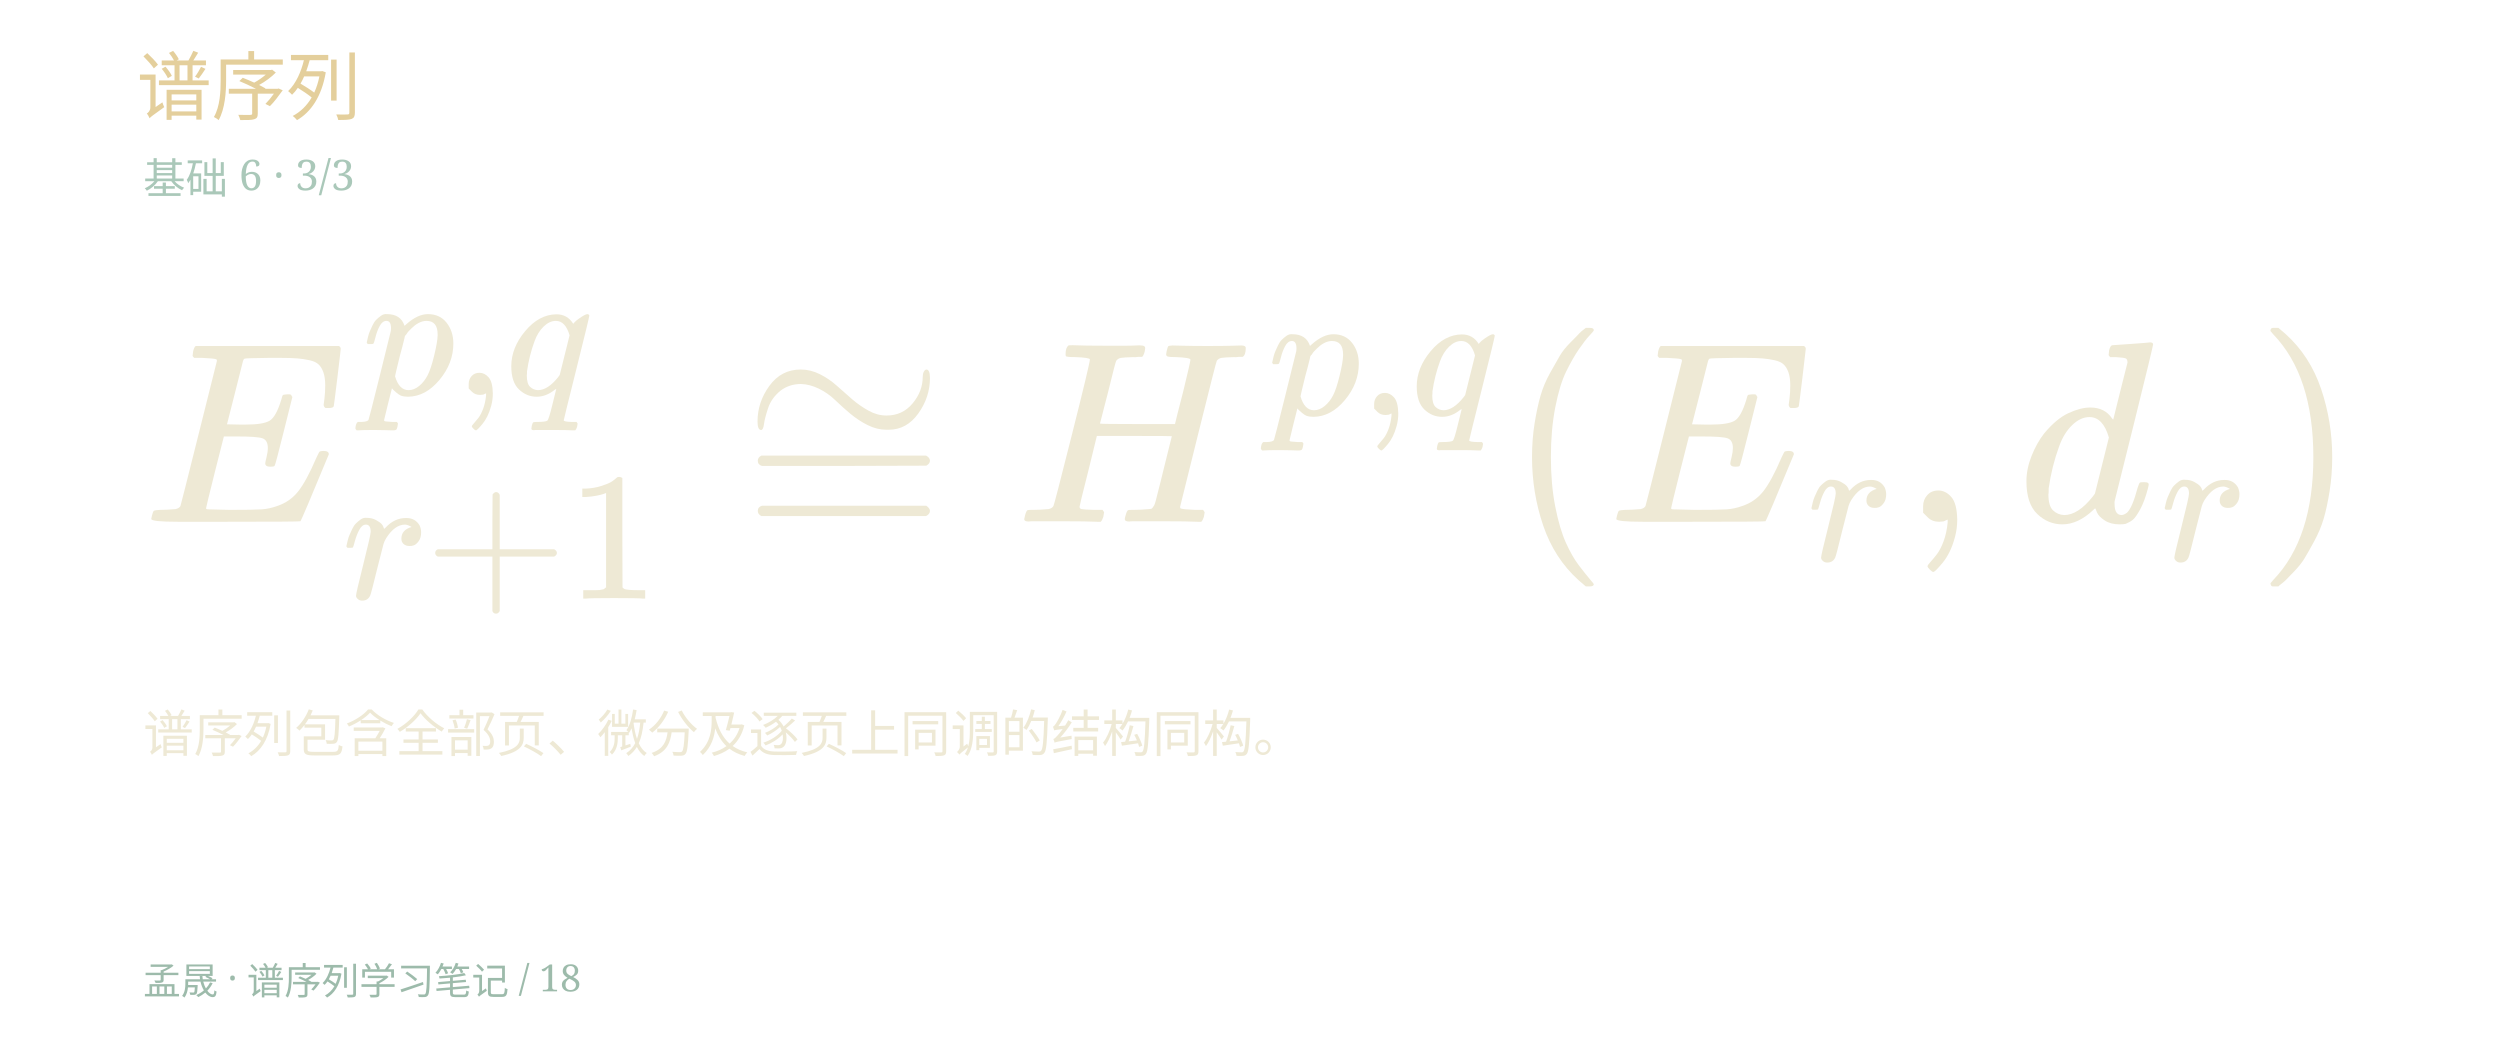
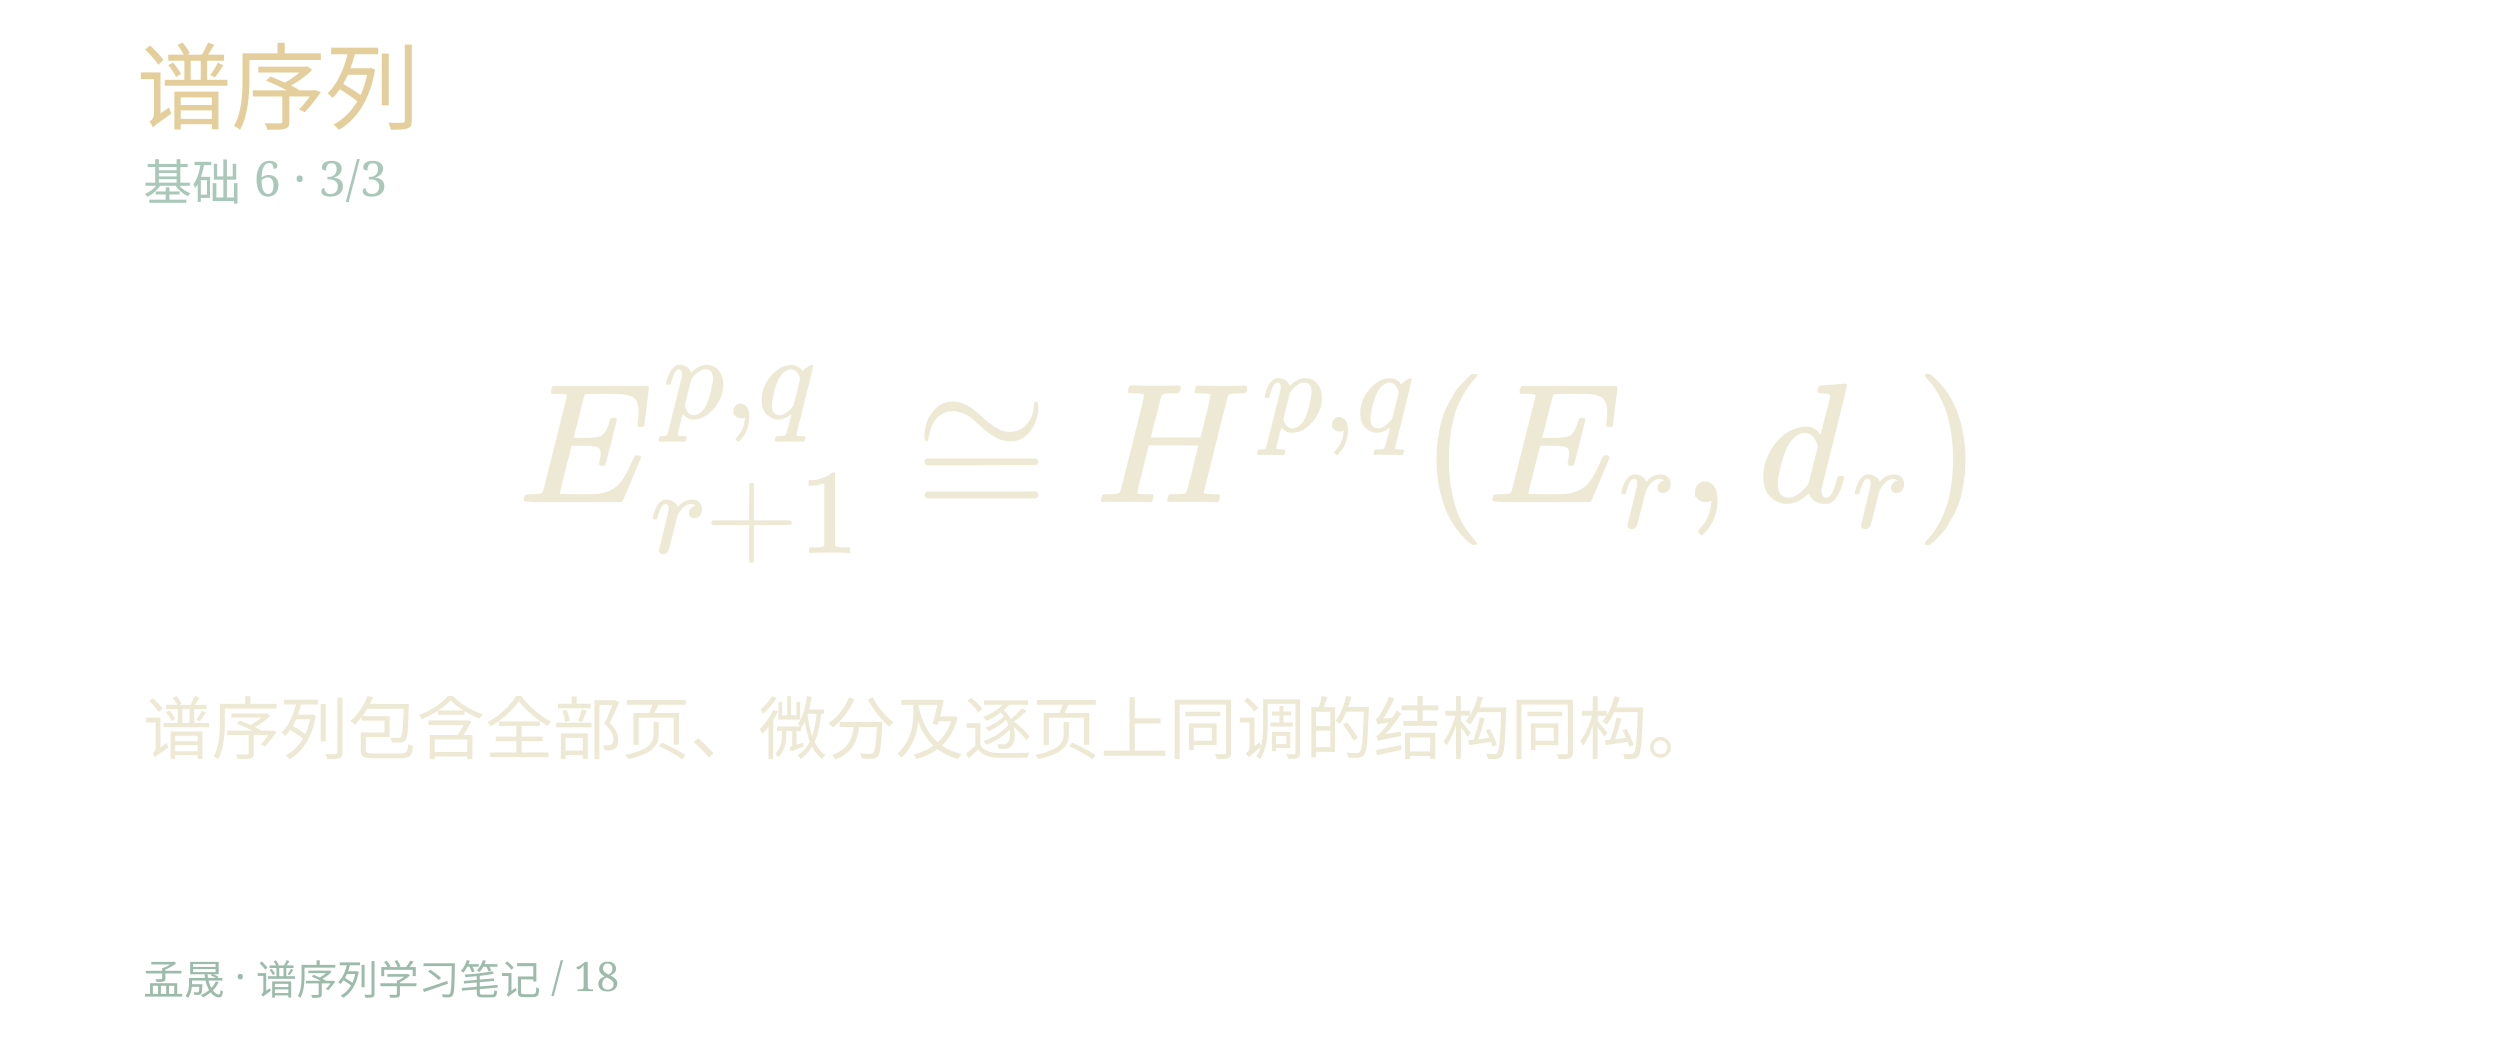
<svg xmlns="http://www.w3.org/2000/svg" width="1536" height="640" viewBox="0 0 1536 640">
  <g fill="#eee9d5" font-family="Kaiti SC, STKaiti, KaiTi, PingFang SC, serif">
-     <text x="84" y="70" font-size="46" fill="#e4cf9c">谱序列</text>
-     <text x="88" y="119" font-size="26" fill="#aac8b9">基础 6 · 3/3</text>
-     <svg x="88" y="192.994" width="1360" height="184.012" viewBox="0 -803.3 8563 1158.6" overflow="visible">
+     <text x="84" y="75" font-size="58" fill="#e4cf9c">谱序列</text>
+     <text x="88" y="123" font-size="30" fill="#aac8b9">基础 6 · 3/3</text>
+     <svg x="318.442" y="224.173" width="899.115" height="121.653" viewBox="0 -803.3 8563 1158.6" overflow="visible">
      <g stroke="#eee9d5" fill="#eee9d5" stroke-width="0" transform="scale(1,-1)">
        <g data-mml-node="math">
          <g data-mml-node="msubsup">
            <g data-mml-node="mi">
              <path data-c="1D438" d="M492 213Q472 213 472 226Q472 230 477 250T482 285Q482 316 461 323T364 330H312Q311 328 277 192T243 52Q243 48 254 48T334 46Q428 46 458 48T518 61Q567 77 599 117T670 248Q680 270 683 272Q690 274 698 274Q718 274 718 261Q613 7 608 2Q605 0 322 0H133Q31 0 31 11Q31 13 34 25Q38 41 42 43T65 46Q92 46 125 49Q139 52 144 61Q146 66 215 342T285 622Q285 629 281 629Q273 632 228 634H197Q191 640 191 642T193 659Q197 676 203 680H757Q764 676 764 669Q764 664 751 557T737 447Q735 440 717 440H705Q698 445 698 453L701 476Q704 500 704 528Q704 558 697 578T678 609T643 625T596 632T532 634H485Q397 633 392 631Q388 629 386 622Q385 619 355 499T324 377Q347 376 372 376H398Q464 376 489 391T534 472Q538 488 540 490T557 493Q562 493 565 493T570 492T572 491T574 487T577 483L544 351Q511 218 508 216Q505 213 492 213Z" />
            </g>
            <g data-mml-node="TeXAtom" transform="translate(848.3,490.8) scale(0.707)" data-mjx-texclass="ORD">
              <g data-mml-node="mi">
                <path data-c="1D45D" d="M23 287Q24 290 25 295T30 317T40 348T55 381T75 411T101 433T134 442Q209 442 230 378L240 387Q302 442 358 442Q423 442 460 395T497 281Q497 173 421 82T249 -10Q227 -10 210 -4Q199 1 187 11T168 28L161 36Q160 35 139 -51T118 -138Q118 -144 126 -145T163 -148H188Q194 -155 194 -157T191 -175Q188 -187 185 -190T172 -194Q170 -194 161 -194T127 -193T65 -192Q-5 -192 -24 -194H-32Q-39 -187 -39 -183Q-37 -156 -26 -148H-6Q28 -147 33 -136Q36 -130 94 103T155 350Q156 355 156 364Q156 405 131 405Q109 405 94 377T71 316T59 280Q57 278 43 278H29Q23 284 23 287ZM178 102Q200 26 252 26Q282 26 310 49T356 107Q374 141 392 215T411 325V331Q411 405 350 405Q339 405 328 402T306 393T286 380T269 365T254 350T243 336T235 326L232 322Q232 321 229 308T218 264T204 212Q178 106 178 102Z" />
              </g>
              <g data-mml-node="mo" transform="translate(503,0)">
                <path data-c="2C" d="M78 35T78 60T94 103T137 121Q165 121 187 96T210 8Q210 -27 201 -60T180 -117T154 -158T130 -185T117 -194Q113 -194 104 -185T95 -172Q95 -168 106 -156T131 -126T157 -76T173 -3V9L172 8Q170 7 167 6T161 3T152 1T140 0Q113 0 96 17Z" />
              </g>
              <g data-mml-node="mi" transform="translate(781,0)">
                <path data-c="1D45E" d="M33 157Q33 258 109 349T280 441Q340 441 372 389Q373 390 377 395T388 406T404 418Q438 442 450 442Q454 442 457 439T460 434Q460 425 391 149Q320 -135 320 -139Q320 -147 365 -148H390Q396 -156 396 -157T393 -175Q389 -188 383 -194H370Q339 -192 262 -192Q234 -192 211 -192T174 -192T157 -193Q143 -193 143 -185Q143 -182 145 -170Q149 -154 152 -151T172 -148Q220 -148 230 -141Q238 -136 258 -53T279 32Q279 33 272 29Q224 -10 172 -10Q117 -10 75 30T33 157ZM352 326Q329 405 277 405Q242 405 210 374T160 293Q131 214 119 129Q119 126 119 118T118 106Q118 61 136 44T179 26Q233 26 290 98L298 109L352 326Z" />
              </g>
            </g>
            <g data-mml-node="TeXAtom" transform="translate(771,-297.3) scale(0.707)" data-mjx-texclass="ORD">
              <g data-mml-node="mi">
                <path data-c="1D45F" d="M21 287Q22 290 23 295T28 317T38 348T53 381T73 411T99 433T132 442Q161 442 183 430T214 408T225 388Q227 382 228 382T236 389Q284 441 347 441H350Q398 441 422 400Q430 381 430 363Q430 333 417 315T391 292T366 288Q346 288 334 299T322 328Q322 376 378 392Q356 405 342 405Q286 405 239 331Q229 315 224 298T190 165Q156 25 151 16Q138 -11 108 -11Q95 -11 87 -5T76 7T74 17Q74 30 114 189T154 366Q154 405 128 405Q107 405 92 377T68 316T57 280Q55 278 41 278H27Q21 284 21 287Z" />
              </g>
              <g data-mml-node="mo" transform="translate(451,0)">
                <path data-c="2B" d="M56 237T56 250T70 270H369V420L370 570Q380 583 389 583Q402 583 409 568V270H707Q722 262 722 250T707 230H409V-68Q401 -82 391 -82H389H387Q375 -82 369 -68V230H70Q56 237 56 250Z" />
              </g>
              <g data-mml-node="mn" transform="translate(1229,0)">
                <path data-c="31" d="M213 578L200 573Q186 568 160 563T102 556H83V602H102Q149 604 189 617T245 641T273 663Q275 666 285 666Q294 666 302 660V361L303 61Q310 54 315 52T339 48T401 46H427V0H416Q395 3 257 3Q121 3 100 0H88V46H114Q136 46 152 46T177 47T193 50T201 52T207 57T213 61V578Z" />
              </g>
            </g>
          </g>
          <g data-mml-node="mo" transform="translate(2321.4,0)">
            <path data-c="2245" d="M55 388Q55 463 101 526T222 589Q260 589 296 571T362 526T421 474T484 430T554 411Q616 411 655 458T694 560Q694 572 698 580T708 589Q722 589 722 556Q722 482 677 419T562 356H554Q517 356 481 374T414 418T355 471T292 515T223 533Q179 533 145 508Q109 479 96 440T80 378T69 355Q55 355 55 388ZM56 236Q56 249 70 256H707Q722 248 722 236Q722 225 708 217L390 216H72Q56 221 56 236ZM56 42Q56 57 72 62H708Q722 52 722 42Q722 30 707 22H70Q56 29 56 42Z" />
          </g>
          <g data-mml-node="msup" transform="translate(3377.1,0)">
            <g data-mml-node="mi">
              <path data-c="1D43B" d="M228 637Q194 637 192 641Q191 643 191 649Q191 673 202 682Q204 683 219 683Q260 681 355 681Q389 681 418 681T463 682T483 682Q499 682 499 672Q499 670 497 658Q492 641 487 638H485Q483 638 480 638T473 638T464 637T455 637Q416 636 405 634T387 623Q384 619 355 500Q348 474 340 442T328 395L324 380Q324 378 469 378H614L615 381Q615 384 646 504Q674 619 674 627T617 637Q594 637 587 639T580 648Q580 650 582 660Q586 677 588 679T604 682Q609 682 646 681T740 680Q802 680 835 681T871 682Q888 682 888 672Q888 645 876 638H874Q872 638 869 638T862 638T853 637T844 637Q805 636 794 634T776 623Q773 618 704 340T634 58Q634 51 638 51Q646 48 692 46H723Q729 38 729 37T726 19Q722 6 716 0H701Q664 2 567 2Q533 2 504 2T458 2T437 1Q420 1 420 10Q420 15 423 24Q428 43 433 45Q437 46 448 46H454Q481 46 514 49Q520 50 522 50T528 55T534 64T540 82T547 110T558 153Q565 181 569 198Q602 330 602 331T457 332H312L279 197Q245 63 245 58Q245 51 253 49T303 46H334Q340 38 340 37T337 19Q333 6 327 0H312Q275 2 178 2Q144 2 115 2T69 2T48 1Q31 1 31 10Q31 12 34 24Q39 43 44 45Q48 46 59 46H65Q92 46 125 49Q139 52 144 61Q147 65 216 339T285 628Q285 635 228 637Z" />
            </g>
            <g data-mml-node="TeXAtom" transform="translate(973.9,413) scale(0.707)" data-mjx-texclass="ORD">
              <g data-mml-node="mi">
                <path data-c="1D45D" d="M23 287Q24 290 25 295T30 317T40 348T55 381T75 411T101 433T134 442Q209 442 230 378L240 387Q302 442 358 442Q423 442 460 395T497 281Q497 173 421 82T249 -10Q227 -10 210 -4Q199 1 187 11T168 28L161 36Q160 35 139 -51T118 -138Q118 -144 126 -145T163 -148H188Q194 -155 194 -157T191 -175Q188 -187 185 -190T172 -194Q170 -194 161 -194T127 -193T65 -192Q-5 -192 -24 -194H-32Q-39 -187 -39 -183Q-37 -156 -26 -148H-6Q28 -147 33 -136Q36 -130 94 103T155 350Q156 355 156 364Q156 405 131 405Q109 405 94 377T71 316T59 280Q57 278 43 278H29Q23 284 23 287ZM178 102Q200 26 252 26Q282 26 310 49T356 107Q374 141 392 215T411 325V331Q411 405 350 405Q339 405 328 402T306 393T286 380T269 365T254 350T243 336T235 326L232 322Q232 321 229 308T218 264T204 212Q178 106 178 102Z" />
              </g>
              <g data-mml-node="mo" transform="translate(503,0)">
                <path data-c="2C" d="M78 35T78 60T94 103T137 121Q165 121 187 96T210 8Q210 -27 201 -60T180 -117T154 -158T130 -185T117 -194Q113 -194 104 -185T95 -172Q95 -168 106 -156T131 -126T157 -76T173 -3V9L172 8Q170 7 167 6T161 3T152 1T140 0Q113 0 96 17Z" />
              </g>
              <g data-mml-node="mi" transform="translate(781,0)">
                <path data-c="1D45E" d="M33 157Q33 258 109 349T280 441Q340 441 372 389Q373 390 377 395T388 406T404 418Q438 442 450 442Q454 442 457 439T460 434Q460 425 391 149Q320 -135 320 -139Q320 -147 365 -148H390Q396 -156 396 -157T393 -175Q389 -188 383 -194H370Q339 -192 262 -192Q234 -192 211 -192T174 -192T157 -193Q143 -193 143 -185Q143 -182 145 -170Q149 -154 152 -151T172 -148Q220 -148 230 -141Q238 -136 258 -53T279 32Q279 33 272 29Q224 -10 172 -10Q117 -10 75 30T33 157ZM352 326Q329 405 277 405Q242 405 210 374T160 293Q131 214 119 129Q119 126 119 118T118 106Q118 61 136 44T179 26Q233 26 290 98L298 109L352 326Z" />
              </g>
            </g>
          </g>
          <g data-mml-node="mo" transform="translate(5278.5,0)">
            <path data-c="28" d="M94 250Q94 319 104 381T127 488T164 576T202 643T244 695T277 729T302 750H315H319Q333 750 333 741Q333 738 316 720T275 667T226 581T184 443T167 250T184 58T225 -81T274 -167T316 -220T333 -241Q333 -250 318 -250H315H302L274 -226Q180 -141 137 -14T94 250Z" />
          </g>
          <g data-mml-node="msub" transform="translate(5667.5,0)">
            <g data-mml-node="mi">
              <path data-c="1D438" d="M492 213Q472 213 472 226Q472 230 477 250T482 285Q482 316 461 323T364 330H312Q311 328 277 192T243 52Q243 48 254 48T334 46Q428 46 458 48T518 61Q567 77 599 117T670 248Q680 270 683 272Q690 274 698 274Q718 274 718 261Q613 7 608 2Q605 0 322 0H133Q31 0 31 11Q31 13 34 25Q38 41 42 43T65 46Q92 46 125 49Q139 52 144 61Q146 66 215 342T285 622Q285 629 281 629Q273 632 228 634H197Q191 640 191 642T193 659Q197 676 203 680H757Q764 676 764 669Q764 664 751 557T737 447Q735 440 717 440H705Q698 445 698 453L701 476Q704 500 704 528Q704 558 697 578T678 609T643 625T596 632T532 634H485Q397 633 392 631Q388 629 386 622Q385 619 355 499T324 377Q347 376 372 376H398Q464 376 489 391T534 472Q538 488 540 490T557 493Q562 493 565 493T570 492T572 491T574 487T577 483L544 351Q511 218 508 216Q505 213 492 213Z" />
            </g>
            <g data-mml-node="mi" transform="translate(771,-150) scale(0.707)">
              <path data-c="1D45F" d="M21 287Q22 290 23 295T28 317T38 348T53 381T73 411T99 433T132 442Q161 442 183 430T214 408T225 388Q227 382 228 382T236 389Q284 441 347 441H350Q398 441 422 400Q430 381 430 363Q430 333 417 315T391 292T366 288Q346 288 334 299T322 328Q322 376 378 392Q356 405 342 405Q286 405 239 331Q229 315 224 298T190 165Q156 25 151 16Q138 -11 108 -11Q95 -11 87 -5T76 7T74 17Q74 30 114 189T154 366Q154 405 128 405Q107 405 92 377T68 316T57 280Q55 278 41 278H27Q21 284 21 287Z" />
            </g>
          </g>
          <g data-mml-node="mo" transform="translate(6807.4,0)">
            <path data-c="2C" d="M78 35T78 60T94 103T137 121Q165 121 187 96T210 8Q210 -27 201 -60T180 -117T154 -158T130 -185T117 -194Q113 -194 104 -185T95 -172Q95 -168 106 -156T131 -126T157 -76T173 -3V9L172 8Q170 7 167 6T161 3T152 1T140 0Q113 0 96 17Z" />
          </g>
          <g data-mml-node="msub" transform="translate(7252.1,0)">
            <g data-mml-node="mi">
              <path data-c="1D451" d="M366 683Q367 683 438 688T511 694Q523 694 523 686Q523 679 450 384T375 83T374 68Q374 26 402 26Q411 27 422 35Q443 55 463 131Q469 151 473 152Q475 153 483 153H487H491Q506 153 506 145Q506 140 503 129Q490 79 473 48T445 8T417 -8Q409 -10 393 -10Q359 -10 336 5T306 36L300 51Q299 52 296 50Q294 48 292 46Q233 -10 172 -10Q117 -10 75 30T33 157Q33 205 53 255T101 341Q148 398 195 420T280 442Q336 442 364 400Q369 394 369 396Q370 400 396 505T424 616Q424 629 417 632T378 637H357Q351 643 351 645T353 664Q358 683 366 683ZM352 326Q329 405 277 405Q242 405 210 374T160 293Q131 214 119 129Q119 126 119 118T118 106Q118 61 136 44T179 26Q233 26 290 98L298 109L352 326Z" />
            </g>
            <g data-mml-node="mi" transform="translate(553,-150) scale(0.707)">
              <path data-c="1D45F" d="M21 287Q22 290 23 295T28 317T38 348T53 381T73 411T99 433T132 442Q161 442 183 430T214 408T225 388Q227 382 228 382T236 389Q284 441 347 441H350Q398 441 422 400Q430 381 430 363Q430 333 417 315T391 292T366 288Q346 288 334 299T322 328Q322 376 378 392Q356 405 342 405Q286 405 239 331Q229 315 224 298T190 165Q156 25 151 16Q138 -11 108 -11Q95 -11 87 -5T76 7T74 17Q74 30 114 189T154 366Q154 405 128 405Q107 405 92 377T68 316T57 280Q55 278 41 278H27Q21 284 21 287Z" />
            </g>
          </g>
          <g data-mml-node="mo" transform="translate(8174,0)">
            <path data-c="29" d="M60 749L64 750Q69 750 74 750H86L114 726Q208 641 251 514T294 250Q294 182 284 119T261 12T224 -76T186 -143T145 -194T113 -227T90 -246Q87 -249 86 -250H74Q66 -250 63 -250T58 -247T55 -238Q56 -237 66 -225Q221 -64 221 250T66 725Q56 737 55 738Q55 746 60 749Z" />
          </g>
        </g>
      </g>
    </svg>
-     <text x="88" y="462" font-size="31">谱序列包含全部页、微分及逐页上同调的结构同构。</text>
-     <text x="88" y="611" font-size="23" fill="#9dbbab">孟晟 · 谱序列学习笔记 / 18</text>
+     <text x="88" y="463" font-size="42">谱序列包含全部页、微分及逐页上同调的结构同构。</text>
+     <text x="88" y="611" font-size="25" fill="#9dbbab">孟晟 · 谱序列学习笔记 / 18</text>
  </g>
</svg>
